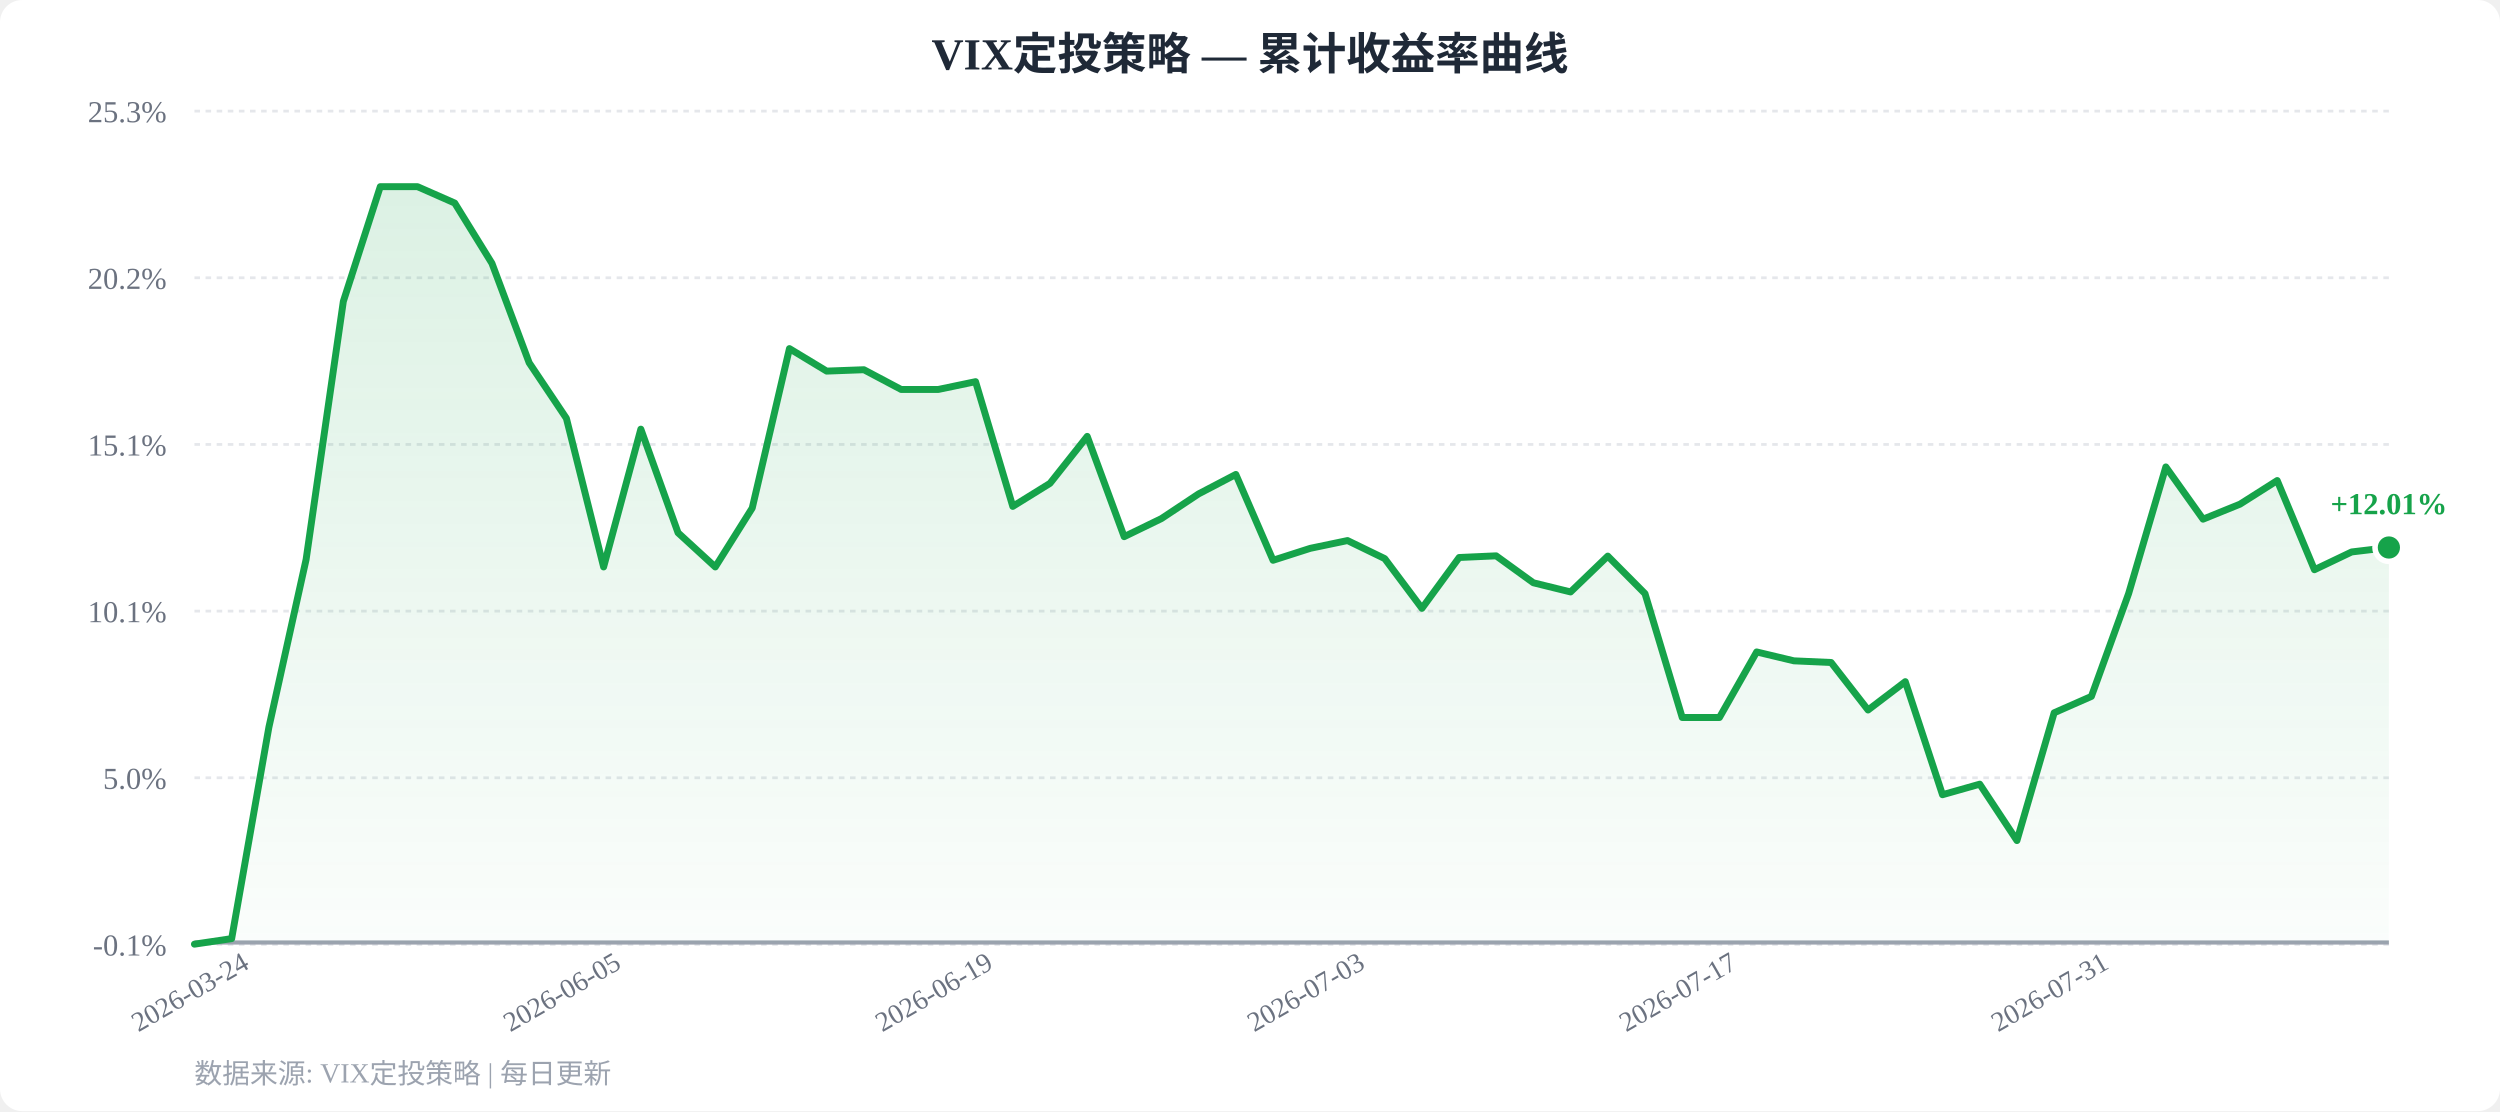
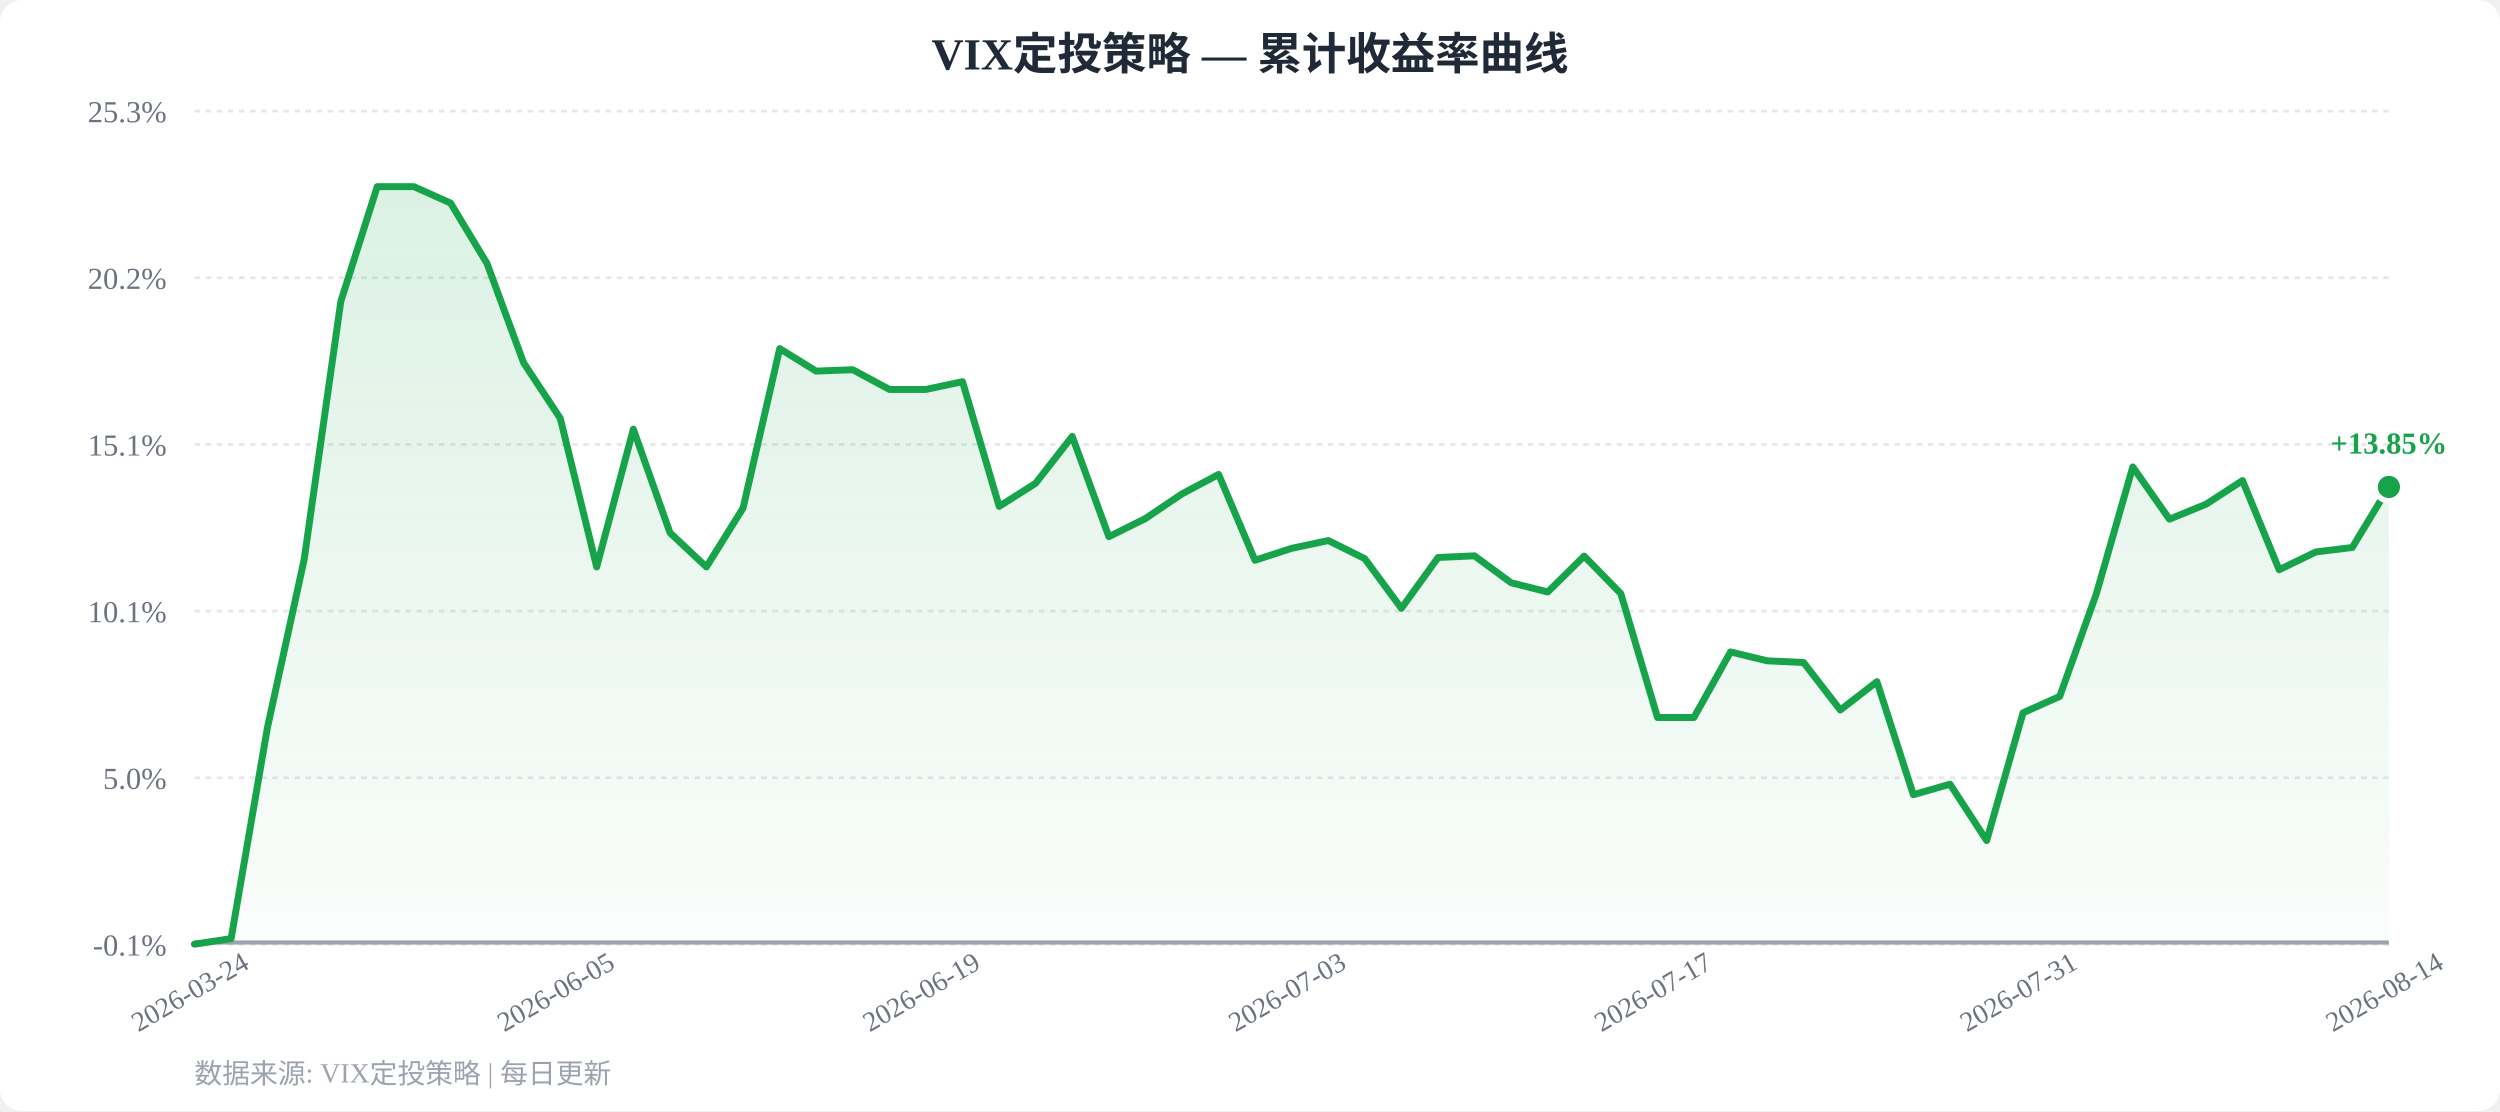
<svg xmlns="http://www.w3.org/2000/svg" viewBox="0 0 900 400" width="100%" height="100%">
  <defs>
    <linearGradient id="areaGradient" x1="0" y1="0" x2="0" y2="1">
      <stop offset="0%" stop-color="#16a34a" stop-opacity="0.15" />
      <stop offset="100%" stop-color="#16a34a" stop-opacity="0.02" />
    </linearGradient>
  </defs>
  <rect width="900" height="400" fill="#ffffff" rx="8" />
  <text x="450.0" y="25" text-anchor="middle" font-size="16" font-weight="bold" fill="#1f2937">VIX定投策略 — 累计收益率曲线</text>
  <line x1="70" y1="340.0" x2="860" y2="340.0" stroke="#e5e7eb" stroke-width="1" stroke-dasharray="2,2" />
  <line x1="70" y1="280.0" x2="860" y2="280.0" stroke="#e5e7eb" stroke-width="1" stroke-dasharray="2,2" />
  <line x1="70" y1="220.0" x2="860" y2="220.0" stroke="#e5e7eb" stroke-width="1" stroke-dasharray="2,2" />
  <line x1="70" y1="160.0" x2="860" y2="160.0" stroke="#e5e7eb" stroke-width="1" stroke-dasharray="2,2" />
  <line x1="70" y1="100.0" x2="860" y2="100.0" stroke="#e5e7eb" stroke-width="1" stroke-dasharray="2,2" />
  <line x1="70" y1="40.0" x2="860" y2="40.0" stroke="#e5e7eb" stroke-width="1" stroke-dasharray="2,2" />
  <line x1="70" y1="339.3" x2="860" y2="339.3" stroke="#9ca3af" stroke-width="1.5" />
-   <path d="M70.0,339.9 L83.4,337.9 L96.8,261.8 L110.2,201.4 L123.6,108.5 L136.9,67.2 L150.3,67.2 L163.7,73.1 L177.1,94.8 L190.5,130.6 L203.9,150.6 L217.3,204.1 L230.7,154.5 L244.1,191.8 L257.5,204.1 L270.8,182.9 L284.2,125.5 L297.6,133.6 L311.0,133.1 L324.4,140.2 L337.8,140.2 L351.2,137.4 L364.6,182.3 L378.0,174.0 L391.4,157.1 L404.7,193.2 L418.1,186.7 L431.5,177.8 L444.9,170.8 L458.3,201.7 L471.7,197.4 L485.1,194.6 L498.5,201.1 L511.9,219.0 L525.3,200.7 L538.6,200.1 L552.0,209.8 L565.4,213.1 L578.8,200.2 L592.2,213.7 L605.6,258.3 L619.0,258.3 L632.4,234.7 L645.8,237.9 L659.2,238.5 L672.5,255.6 L685.9,245.4 L699.3,286.1 L712.7,282.3 L726.1,302.6 L739.5,256.6 L752.9,250.7 L766.3,213.7 L779.7,168.1 L793.1,186.9 L806.4,181.5 L819.8,173.0 L833.2,205.1 L846.6,198.7 L860.0,197.1 L860.0,339.3 L70.0,339.3 Z" fill="url(#areaGradient)" stroke="none" />
-   <path d="M70.0,339.9 L83.4,337.9 L96.8,261.8 L110.2,201.4 L123.6,108.5 L136.9,67.2 L150.3,67.2 L163.7,73.1 L177.1,94.8 L190.5,130.6 L203.9,150.6 L217.3,204.1 L230.7,154.5 L244.1,191.8 L257.5,204.1 L270.8,182.9 L284.2,125.5 L297.6,133.6 L311.0,133.1 L324.4,140.2 L337.8,140.2 L351.2,137.4 L364.6,182.3 L378.0,174.0 L391.4,157.1 L404.7,193.2 L418.1,186.7 L431.5,177.8 L444.9,170.8 L458.3,201.7 L471.7,197.4 L485.1,194.6 L498.5,201.1 L511.9,219.0 L525.3,200.7 L538.6,200.1 L552.0,209.8 L565.4,213.1 L578.8,200.2 L592.2,213.7 L605.6,258.3 L619.0,258.3 L632.4,234.7 L645.8,237.9 L659.2,238.5 L672.5,255.6 L685.9,245.4 L699.3,286.1 L712.7,282.3 L726.1,302.6 L739.5,256.6 L752.9,250.7 L766.3,213.7 L779.7,168.1 L793.1,186.9 L806.4,181.5 L819.8,173.0 L833.2,205.1 L846.6,198.7 L860.0,197.1" fill="none" stroke="#16a34a" stroke-width="2.5" stroke-linejoin="round" stroke-linecap="round" />
-   <circle cx="860.0" cy="197.1" r="5" fill="#16a34a" stroke="#ffffff" stroke-width="2" />
-   <text x="860.0" y="185.1" text-anchor="middle" font-size="11" font-weight="bold" fill="#16a34a">+12.01%</text>
+   <path d="M70.0,339.9 L83.2,337.9 L96.3,261.8 L109.5,201.4 L122.7,108.5 L135.8,67.2 L149.0,67.2 L162.2,73.1 L175.3,94.8 L188.5,130.6 L201.7,150.6 L214.8,204.1 L228.0,154.5 L241.2,191.8 L254.3,204.1 L267.5,182.9 L280.7,125.5 L293.8,133.6 L307.0,133.1 L320.2,140.2 L333.3,140.2 L346.5,137.4 L359.7,182.3 L372.8,174.0 L386.0,157.1 L399.2,193.2 L412.3,186.7 L425.5,177.8 L438.7,170.8 L451.8,201.7 L465.0,197.4 L478.2,194.6 L491.3,201.1 L504.5,219.0 L517.7,200.7 L530.8,200.1 L544.0,209.8 L557.2,213.1 L570.3,200.2 L583.5,213.7 L596.7,258.3 L609.8,258.3 L623.0,234.7 L636.2,237.9 L649.3,238.5 L662.5,255.6 L675.7,245.4 L688.8,286.1 L702.0,282.3 L715.2,302.6 L728.3,256.6 L741.5,250.7 L754.7,213.7 L767.8,168.1 L781.0,186.9 L794.2,181.5 L807.3,173.0 L820.5,205.1 L833.7,198.7 L846.8,197.1 L860.0,175.3 L860.0,339.3 L70.0,339.3 Z" fill="url(#areaGradient)" stroke="none" />
+   <path d="M70.0,339.9 L83.2,337.9 L96.3,261.8 L109.5,201.4 L122.7,108.5 L135.8,67.2 L149.0,67.2 L162.2,73.1 L175.3,94.8 L188.5,130.6 L201.7,150.6 L214.8,204.1 L228.0,154.5 L241.2,191.8 L254.3,204.1 L267.5,182.9 L280.7,125.5 L293.8,133.6 L307.0,133.1 L320.2,140.2 L333.3,140.2 L346.5,137.4 L359.7,182.3 L372.8,174.0 L386.0,157.1 L399.2,193.2 L412.3,186.7 L425.5,177.8 L438.7,170.8 L451.8,201.7 L465.0,197.4 L478.2,194.6 L491.3,201.1 L504.5,219.0 L517.7,200.7 L530.8,200.1 L544.0,209.8 L557.2,213.1 L570.3,200.2 L583.5,213.7 L596.7,258.3 L609.8,258.3 L623.0,234.7 L636.2,237.9 L649.3,238.5 L662.5,255.6 L675.7,245.4 L688.8,286.1 L702.0,282.3 L715.2,302.6 L728.3,256.6 L741.5,250.7 L754.7,213.7 L767.8,168.1 L781.0,186.9 L794.2,181.5 L807.3,173.0 L820.5,205.1 L833.7,198.7 L846.8,197.1 L860.0,175.3" fill="none" stroke="#16a34a" stroke-width="2.5" stroke-linejoin="round" stroke-linecap="round" />
+   <circle cx="860.0" cy="175.3" r="5" fill="#16a34a" stroke="#ffffff" stroke-width="2" />
+   <text x="860.0" y="163.3" text-anchor="middle" font-size="11" font-weight="bold" fill="#16a34a">+13.85%</text>
  <text x="60" y="344.0" text-anchor="end" font-size="11" fill="#6b7280">-0.1%</text>
  <text x="60" y="284.0" text-anchor="end" font-size="11" fill="#6b7280">5.0%</text>
  <text x="60" y="224.0" text-anchor="end" font-size="11" fill="#6b7280">10.1%</text>
  <text x="60" y="164.0" text-anchor="end" font-size="11" fill="#6b7280">15.1%</text>
  <text x="60" y="104.0" text-anchor="end" font-size="11" fill="#6b7280">20.2%</text>
  <text x="60" y="44.0" text-anchor="end" font-size="11" fill="#6b7280">25.3%</text>
  <text x="70.0" y="360" text-anchor="middle" font-size="10" fill="#6b7280" transform="rotate(-30 70.0,360)">2026-03-24</text>
-   <text x="203.9" y="360" text-anchor="middle" font-size="10" fill="#6b7280" transform="rotate(-30 203.9,360)">2026-06-05</text>
-   <text x="337.8" y="360" text-anchor="middle" font-size="10" fill="#6b7280" transform="rotate(-30 337.8,360)">2026-06-19</text>
-   <text x="471.7" y="360" text-anchor="middle" font-size="10" fill="#6b7280" transform="rotate(-30 471.7,360)">2026-07-03</text>
-   <text x="605.6" y="360" text-anchor="middle" font-size="10" fill="#6b7280" transform="rotate(-30 605.6,360)">2026-07-17</text>
-   <text x="739.5" y="360" text-anchor="middle" font-size="10" fill="#6b7280" transform="rotate(-30 739.5,360)">2026-07-31</text>
+   <text x="201.7" y="360" text-anchor="middle" font-size="10" fill="#6b7280" transform="rotate(-30 201.7,360)">2026-06-05</text>
+   <text x="333.3" y="360" text-anchor="middle" font-size="10" fill="#6b7280" transform="rotate(-30 333.3,360)">2026-06-19</text>
+   <text x="465.0" y="360" text-anchor="middle" font-size="10" fill="#6b7280" transform="rotate(-30 465.0,360)">2026-07-03</text>
+   <text x="596.7" y="360" text-anchor="middle" font-size="10" fill="#6b7280" transform="rotate(-30 596.7,360)">2026-07-17</text>
+   <text x="728.3" y="360" text-anchor="middle" font-size="10" fill="#6b7280" transform="rotate(-30 728.3,360)">2026-07-31</text>
+   <text x="860.0" y="360" text-anchor="middle" font-size="10" fill="#6b7280" transform="rotate(-30 860.0,360)">2026-08-14</text>
  <text x="70" y="390" font-size="10" fill="#9ca3af">数据来源: VIX定投策略 | 每日更新</text>
</svg>
